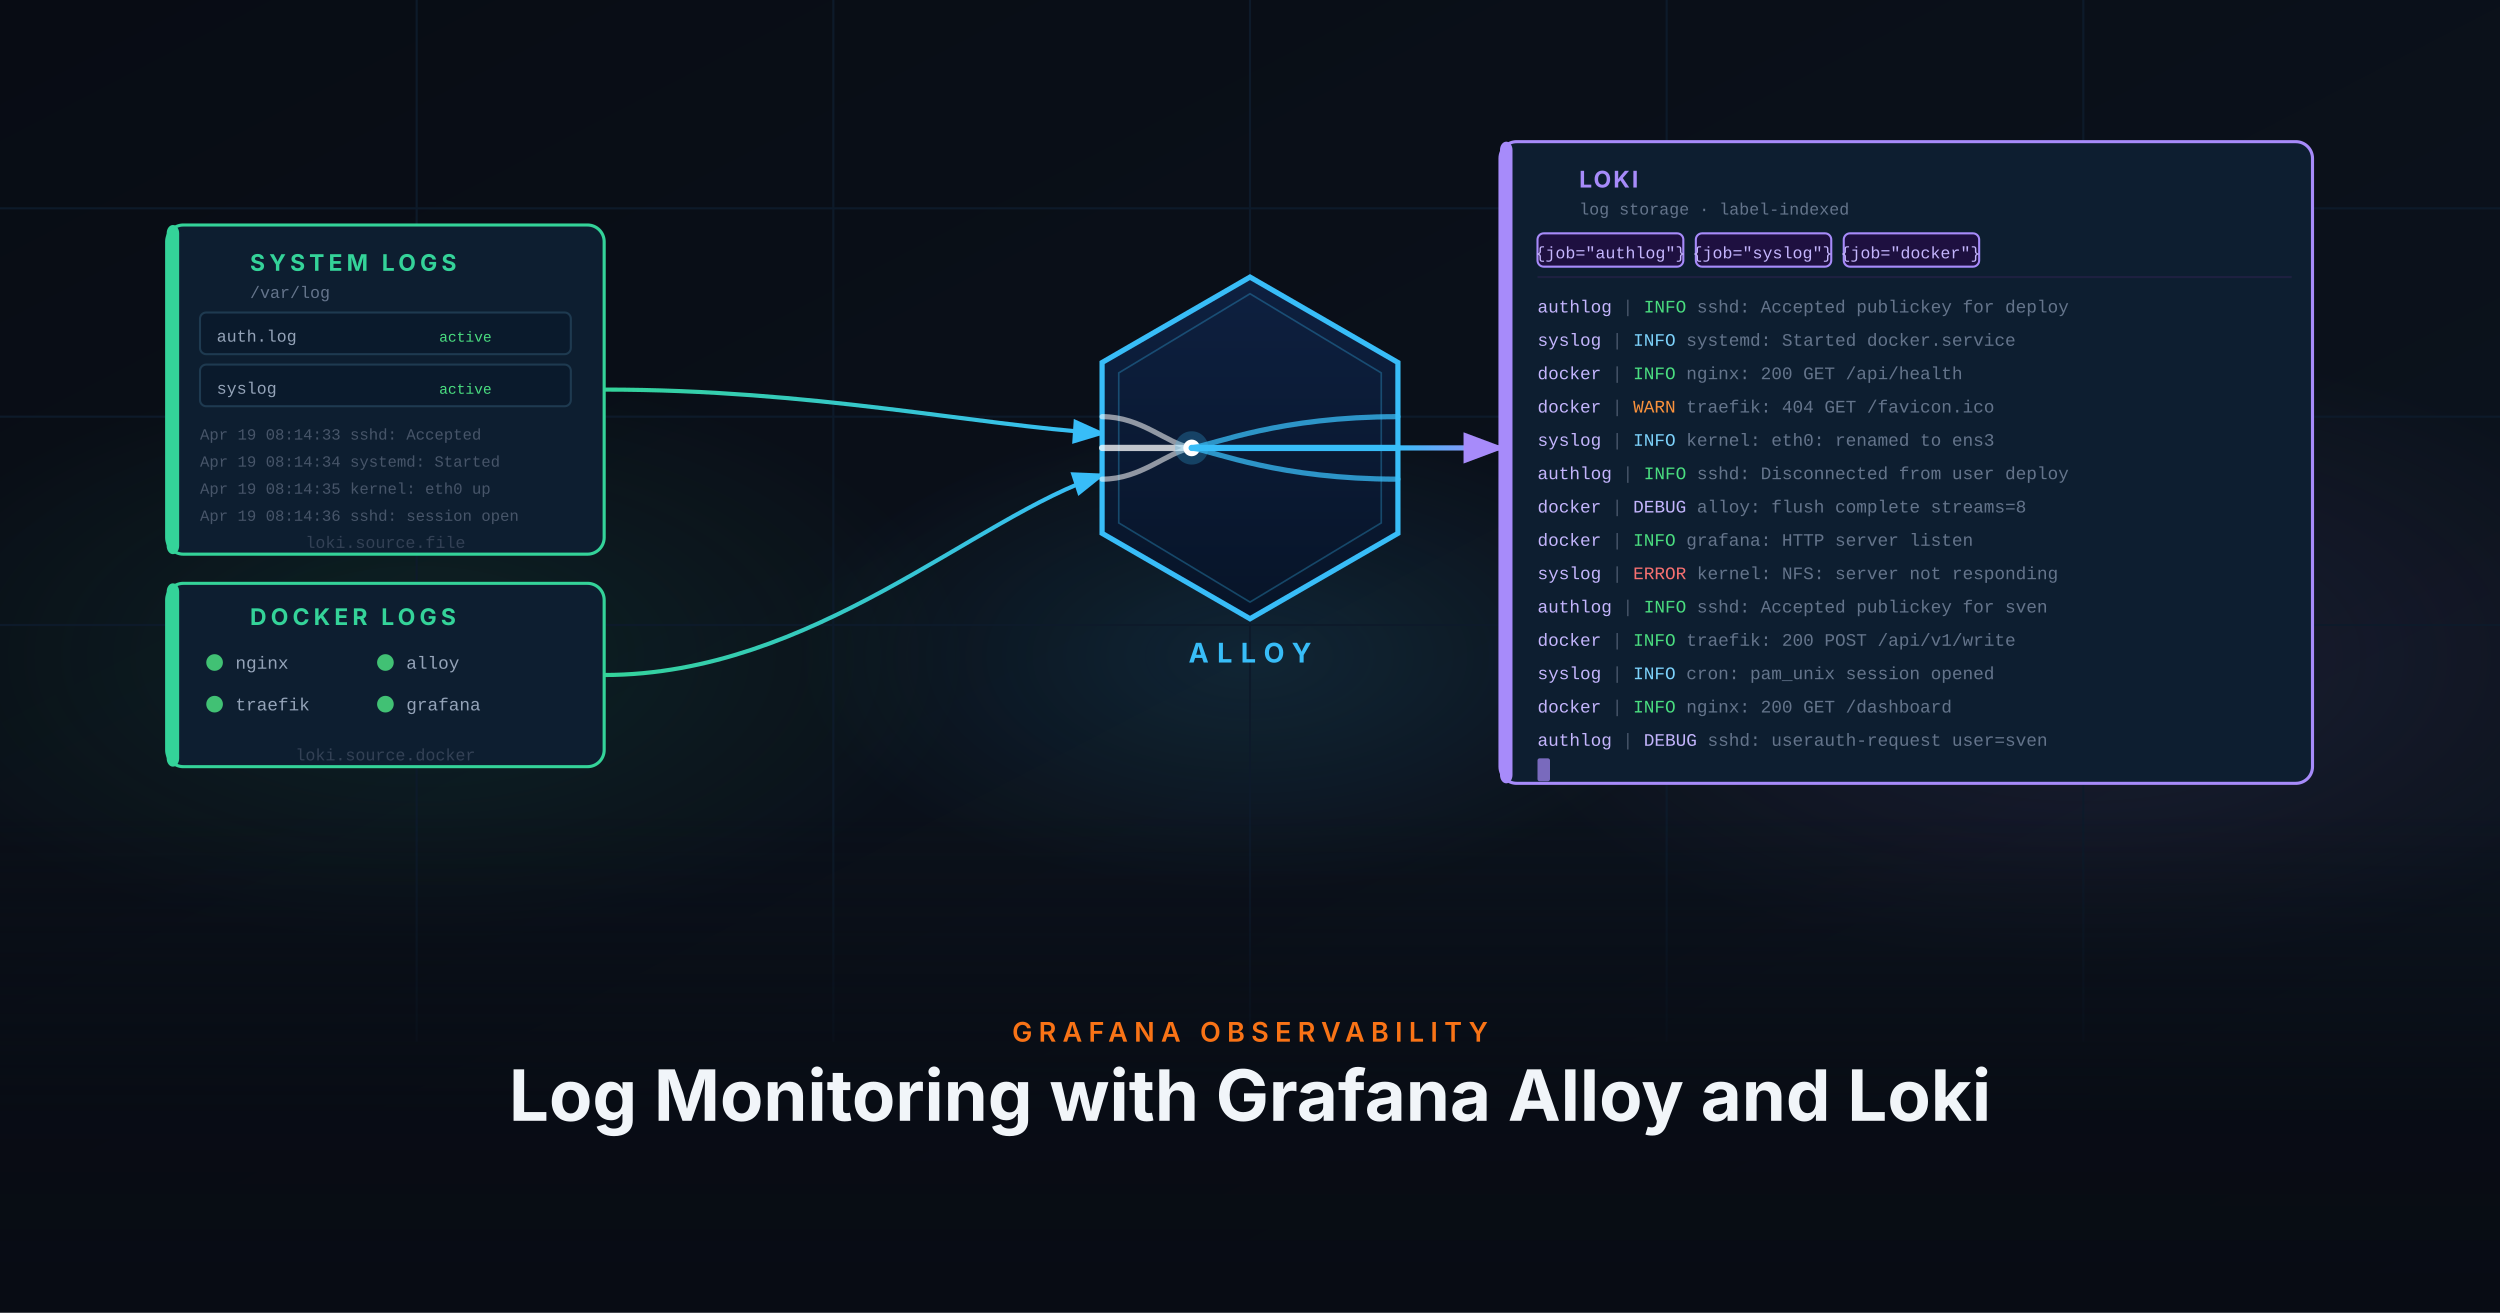
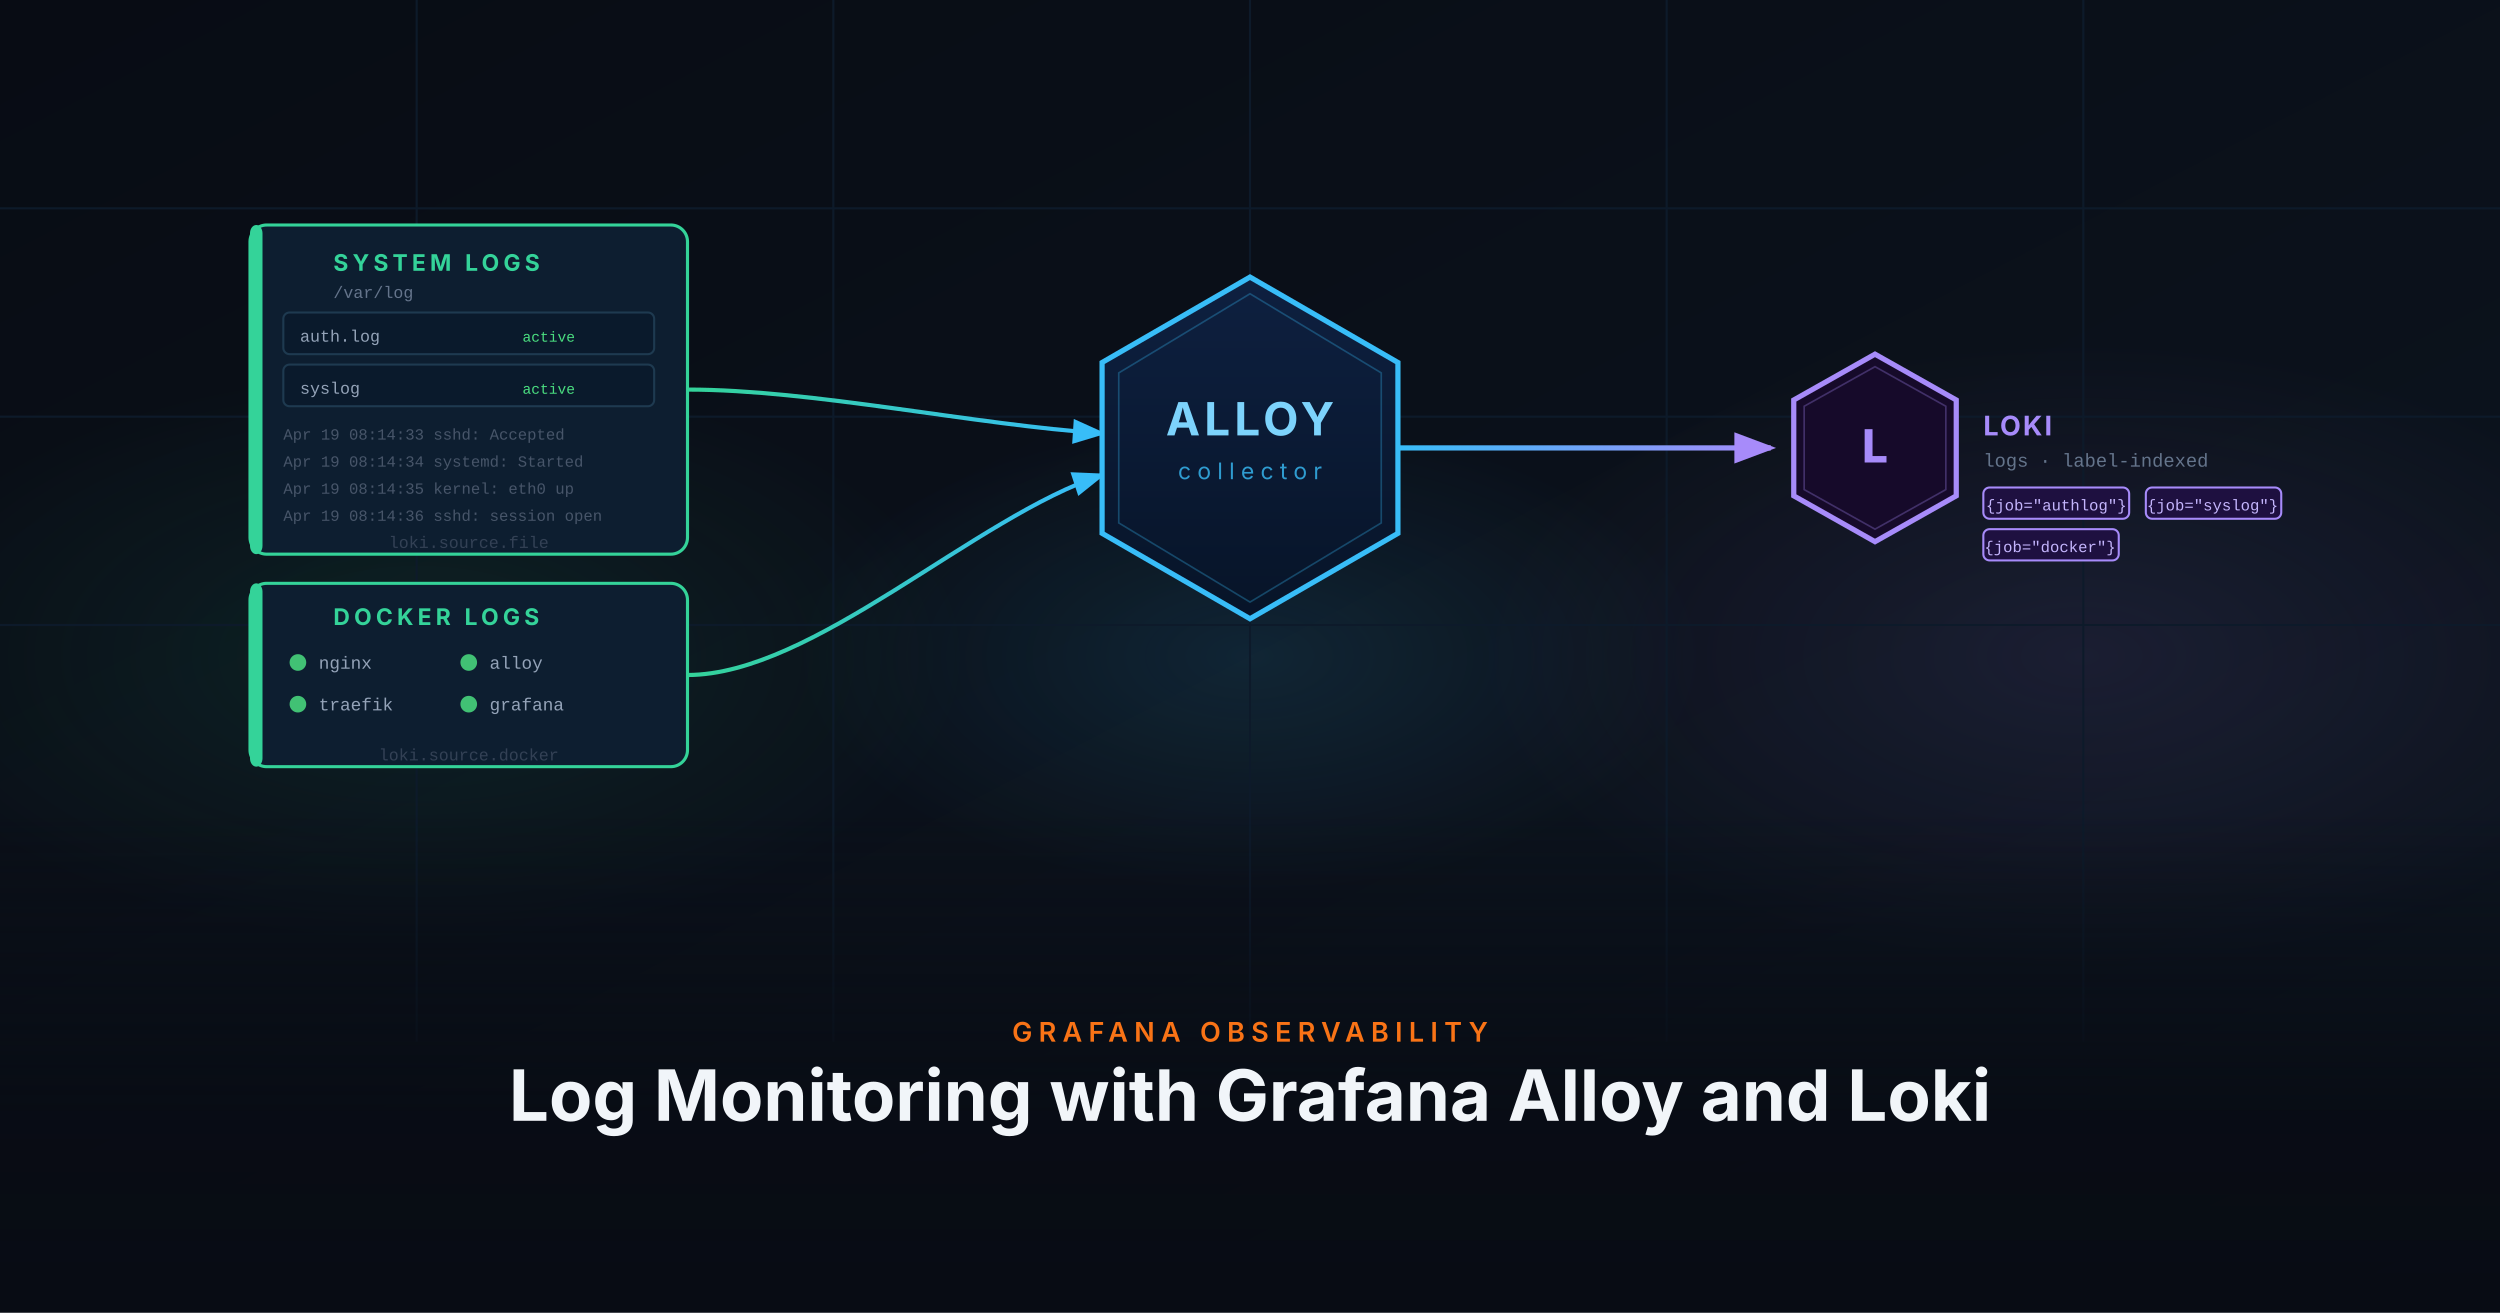
<svg xmlns="http://www.w3.org/2000/svg" viewBox="0 0 1200 630" width="1200" height="630" font-family="system-ui,-apple-system,BlinkMacSystemFont,'Segoe UI',sans-serif">
  <defs>
    <linearGradient id="bg" x1="0" y1="0" x2="1" y2="1">
      <stop offset="0%" stop-color="#080c14" />
      <stop offset="100%" stop-color="#0d1520" />
    </linearGradient>
    <linearGradient id="hex-fill" x1="0" y1="0" x2="0" y2="1">
      <stop offset="0%" stop-color="#0e2040" />
      <stop offset="100%" stop-color="#071428" />
    </linearGradient>
    <linearGradient id="textbg" x1="0" y1="0" x2="0" y2="1">
      <stop offset="0%" stop-color="#080c14" stop-opacity="0" />
      <stop offset="60%" stop-color="#080c14" stop-opacity="0.93" />
      <stop offset="100%" stop-color="#080c14" stop-opacity="1" />
    </linearGradient>
-     <linearGradient id="arr-syslog-alloy" x1="290" y1="190" x2="529" y2="205" gradientUnits="userSpaceOnUse">
+     <linearGradient id="arr-syslog-alloy" x1="330" y1="190" x2="529" y2="205" gradientUnits="userSpaceOnUse">
      <stop offset="0%" stop-color="#34d399" />
      <stop offset="100%" stop-color="#38bdf8" />
    </linearGradient>
-     <linearGradient id="arr-docker-alloy" x1="290" y1="325" x2="529" y2="248" gradientUnits="userSpaceOnUse">
+     <linearGradient id="arr-docker-alloy" x1="330" y1="325" x2="529" y2="248" gradientUnits="userSpaceOnUse">
      <stop offset="0%" stop-color="#34d399" />
      <stop offset="100%" stop-color="#38bdf8" />
    </linearGradient>
-     <linearGradient id="arr-alloy-loki" x1="671" y1="215" x2="720" y2="215" gradientUnits="userSpaceOnUse">
+     <linearGradient id="arr-alloy-loki" x1="671" y1="215" x2="850" y2="215" gradientUnits="userSpaceOnUse">
      <stop offset="0%" stop-color="#38bdf8" />
      <stop offset="100%" stop-color="#a78bfa" />
    </linearGradient>
    <radialGradient id="glow-green" cx="17%" cy="50%" r="22%">
      <stop offset="0%" stop-color="#34d399" stop-opacity="0.10" />
      <stop offset="100%" stop-color="#34d399" stop-opacity="0" />
    </radialGradient>
    <radialGradient id="glow-blue" cx="50%" cy="50%" r="18%">
      <stop offset="0%" stop-color="#38bdf8" stop-opacity="0.12" />
      <stop offset="100%" stop-color="#38bdf8" stop-opacity="0" />
    </radialGradient>
    <radialGradient id="glow-purple" cx="83%" cy="50%" r="24%">
      <stop offset="0%" stop-color="#a78bfa" stop-opacity="0.10" />
      <stop offset="100%" stop-color="#a78bfa" stop-opacity="0" />
    </radialGradient>
    <marker id="arr-blue" markerWidth="8" markerHeight="6" refX="7" refY="3" orient="auto">
      <polygon points="0,0 8,3 0,6" fill="#38bdf8" />
    </marker>
    <marker id="arr-purple" markerWidth="8" markerHeight="6" refX="7" refY="3" orient="auto">
      <polygon points="0,0 8,3 0,6" fill="#a78bfa" />
    </marker>
  </defs>
  <rect width="1200" height="630" fill="url(#bg)" />
  <rect width="1200" height="630" fill="url(#glow-green)" />
  <rect width="1200" height="630" fill="url(#glow-blue)" />
  <rect width="1200" height="630" fill="url(#glow-purple)" />
  <g stroke="#0d1a2a" stroke-width="1">
    <line x1="0" y1="100" x2="1200" y2="100" />
    <line x1="0" y1="200" x2="1200" y2="200" />
    <line x1="0" y1="300" x2="1200" y2="300" />
    <line x1="200" y1="0" x2="200" y2="500" />
    <line x1="400" y1="0" x2="400" y2="500" />
    <line x1="600" y1="0" x2="600" y2="500" />
    <line x1="800" y1="0" x2="800" y2="500" />
    <line x1="1000" y1="0" x2="1000" y2="500" />
  </g>
-   <rect x="80" y="108" width="210" height="158" fill="#0d1e30" stroke="#34d399" stroke-width="1.5" rx="8" />
-   <rect x="80" y="108" width="6" height="158" fill="#34d399" rx="4" />
-   <text x="120" y="130" font-size="11" font-weight="700" fill="#34d399" letter-spacing="2">SYSTEM LOGS</text>
-   <text x="120" y="143" font-size="8" fill="#64748b" font-family="'Courier New',monospace">/var/log</text>
-   <rect x="96" y="150" width="178" height="20" fill="#0a1a2c" stroke="#1e3a50" stroke-width="1" rx="3" />
-   <text x="104" y="164" font-size="8" fill="#94a3b8" font-family="'Courier New',monospace">auth.log</text>
-   <text x="236" y="164" font-size="7" fill="#4ade80" font-family="'Courier New',monospace" text-anchor="end">active</text>
-   <rect x="96" y="175" width="178" height="20" fill="#0a1a2c" stroke="#1e3a50" stroke-width="1" rx="3" />
-   <text x="104" y="189" font-size="8" fill="#94a3b8" font-family="'Courier New',monospace">syslog</text>
-   <text x="236" y="189" font-size="7" fill="#4ade80" font-family="'Courier New',monospace" text-anchor="end">active</text>
+   <rect x="120" y="108" width="210" height="158" fill="#0d1e30" stroke="#34d399" stroke-width="1.5" rx="8" />
+   <rect x="120" y="108" width="6" height="158" fill="#34d399" rx="4" />
+   <text x="160" y="130" font-size="11" font-weight="700" fill="#34d399" letter-spacing="2">SYSTEM LOGS</text>
+   <text x="160" y="143" font-size="8" fill="#64748b" font-family="'Courier New',monospace">/var/log</text>
+   <rect x="136" y="150" width="178" height="20" fill="#0a1a2c" stroke="#1e3a50" stroke-width="1" rx="3" />
+   <text x="144" y="164" font-size="8" fill="#94a3b8" font-family="'Courier New',monospace">auth.log</text>
+   <text x="276" y="164" font-size="7" fill="#4ade80" font-family="'Courier New',monospace" text-anchor="end">active</text>
+   <rect x="136" y="175" width="178" height="20" fill="#0a1a2c" stroke="#1e3a50" stroke-width="1" rx="3" />
+   <text x="144" y="189" font-size="8" fill="#94a3b8" font-family="'Courier New',monospace">syslog</text>
+   <text x="276" y="189" font-size="7" fill="#4ade80" font-family="'Courier New',monospace" text-anchor="end">active</text>
  <g font-size="7.5" fill="#475569" font-family="'Courier New',monospace">
-     <text x="96" y="211">Apr 19 08:14:33 sshd: Accepted</text>
-     <text x="96" y="224">Apr 19 08:14:34 systemd: Started</text>
-     <text x="96" y="237">Apr 19 08:14:35 kernel: eth0 up</text>
-     <text x="96" y="250">Apr 19 08:14:36 sshd: session open</text>
+     <text x="136" y="211">Apr 19 08:14:33 sshd: Accepted</text>
+     <text x="136" y="224">Apr 19 08:14:34 systemd: Started</text>
+     <text x="136" y="237">Apr 19 08:14:35 kernel: eth0 up</text>
+     <text x="136" y="250">Apr 19 08:14:36 sshd: session open</text>
  </g>
-   <text x="185" y="263" text-anchor="middle" font-size="8" fill="#334155" font-family="'Courier New',monospace">loki.source.file</text>
-   <rect x="80" y="280" width="210" height="88" fill="#0d1e30" stroke="#34d399" stroke-width="1.5" rx="8" />
-   <rect x="80" y="280" width="6" height="88" fill="#34d399" rx="4" />
-   <text x="120" y="300" font-size="11" font-weight="700" fill="#34d399" letter-spacing="2">DOCKER LOGS</text>
+   <text x="225" y="263" text-anchor="middle" font-size="8" fill="#334155" font-family="'Courier New',monospace">loki.source.file</text>
+   <rect x="120" y="280" width="210" height="88" fill="#0d1e30" stroke="#34d399" stroke-width="1.5" rx="8" />
+   <rect x="120" y="280" width="6" height="88" fill="#34d399" rx="4" />
+   <text x="160" y="300" font-size="11" font-weight="700" fill="#34d399" letter-spacing="2">DOCKER LOGS</text>
  <g font-size="8.5" font-family="'Courier New',monospace">
-     <circle cx="103" cy="318" r="4" fill="#4ade80" fill-opacity="0.85" />
-     <text x="113" y="321" fill="#94a3b8">nginx</text>
-     <circle cx="103" cy="338" r="4" fill="#4ade80" fill-opacity="0.85" />
-     <text x="113" y="341" fill="#94a3b8">traefik</text>
-     <circle cx="185" cy="318" r="4" fill="#4ade80" fill-opacity="0.85" />
-     <text x="195" y="321" fill="#94a3b8">alloy</text>
-     <circle cx="185" cy="338" r="4" fill="#4ade80" fill-opacity="0.85" />
-     <text x="195" y="341" fill="#94a3b8">grafana</text>
+     <circle cx="143" cy="318" r="4" fill="#4ade80" fill-opacity="0.85" />
+     <text x="153" y="321" fill="#94a3b8">nginx</text>
+     <circle cx="143" cy="338" r="4" fill="#4ade80" fill-opacity="0.85" />
+     <text x="153" y="341" fill="#94a3b8">traefik</text>
+     <circle cx="225" cy="318" r="4" fill="#4ade80" fill-opacity="0.85" />
+     <text x="235" y="321" fill="#94a3b8">alloy</text>
+     <circle cx="225" cy="338" r="4" fill="#4ade80" fill-opacity="0.85" />
+     <text x="235" y="341" fill="#94a3b8">grafana</text>
  </g>
-   <text x="185" y="365" text-anchor="middle" font-size="8" fill="#334155" font-family="'Courier New',monospace">loki.source.docker</text>
-   <path d="M 290,187 C 390,187 468,204 529,208" fill="none" stroke="url(#arr-syslog-alloy)" stroke-width="2" marker-end="url(#arr-blue)" />
-   <path d="M 290,324 C 390,324 468,248 529,228" fill="none" stroke="url(#arr-docker-alloy)" stroke-width="2" marker-end="url(#arr-blue)" />
+   <text x="225" y="365" text-anchor="middle" font-size="8" fill="#334155" font-family="'Courier New',monospace">loki.source.docker</text>
+   <path d="M 330,187 C 390,187 468,204 529,208" fill="none" stroke="url(#arr-syslog-alloy)" stroke-width="2" marker-end="url(#arr-blue)" />
+   <path d="M 330,324 C 390,324 468,248 529,228" fill="none" stroke="url(#arr-docker-alloy)" stroke-width="2" marker-end="url(#arr-blue)" />
  <polygon points="600,133 671,174 671,256 600,297 529,256 529,174" fill="url(#hex-fill)" stroke="#38bdf8" stroke-width="2.5" />
  <polygon points="600,141 663,179 663,251 600,289 537,251 537,179" fill="none" stroke="#38bdf8" stroke-width="0.8" stroke-opacity="0.3" />
-   <path d="M 529,200 C 548,200 560,213 572,215" fill="none" stroke="#ffffff" stroke-width="2.5" stroke-opacity="0.55" stroke-linecap="round" />
-   <path d="M 529,215 L 572,215" fill="none" stroke="#ffffff" stroke-width="3" stroke-opacity="0.75" stroke-linecap="round" />
-   <path d="M 529,230 C 548,230 560,217 572,215" fill="none" stroke="#ffffff" stroke-width="2.5" stroke-opacity="0.55" stroke-linecap="round" />
-   <circle cx="572" cy="215" r="8" fill="#38bdf8" fill-opacity="0.25" />
-   <circle cx="572" cy="215" r="4" fill="#ffffff" />
-   <path d="M 572,215 C 584,213 614,200 671,200" fill="none" stroke="#38bdf8" stroke-width="2.5" stroke-opacity="0.75" stroke-linecap="round" />
-   <path d="M 572,215 L 671,215" fill="none" stroke="#38bdf8" stroke-width="3" stroke-linecap="round" />
-   <path d="M 572,215 C 584,217 614,230 671,230" fill="none" stroke="#38bdf8" stroke-width="2.5" stroke-opacity="0.75" stroke-linecap="round" />
-   <text x="600" y="318" text-anchor="middle" font-size="13" font-weight="700" fill="#38bdf8" letter-spacing="4">ALLOY</text>
-   <path d="M 671,215 L 720,215" fill="none" stroke="url(#arr-alloy-loki)" stroke-width="2.5" marker-end="url(#arr-purple)" />
-   <rect x="720" y="68" width="390" height="308" fill="#0d1e30" stroke="#a78bfa" stroke-width="1.5" rx="8" />
-   <rect x="720" y="68" width="6" height="308" fill="#a78bfa" rx="4" />
-   <text x="758" y="90" font-size="11" font-weight="700" fill="#a78bfa" letter-spacing="1">LOKI</text>
-   <text x="758" y="103" font-size="8" fill="#64748b" font-family="'Courier New',monospace">log storage · label-indexed</text>
-   <rect x="738" y="112" width="70" height="16" fill="#1e1040" stroke="#a78bfa" stroke-width="1" rx="3" />
-   <text x="773" y="124" text-anchor="middle" font-size="8" fill="#c4b5fd" font-family="'Courier New',monospace">{job="authlog"}</text>
-   <rect x="814" y="112" width="65" height="16" fill="#1e1040" stroke="#a78bfa" stroke-width="1" rx="3" />
-   <text x="846" y="124" text-anchor="middle" font-size="8" fill="#c4b5fd" font-family="'Courier New',monospace">{job="syslog"}</text>
-   <rect x="885" y="112" width="65" height="16" fill="#1e1040" stroke="#a78bfa" stroke-width="1" rx="3" />
-   <text x="917" y="124" text-anchor="middle" font-size="8" fill="#c4b5fd" font-family="'Courier New',monospace">{job="docker"}</text>
-   <line x1="738" y1="133" x2="1100" y2="133" stroke="#1e2040" stroke-width="1" />
-   <g font-size="8.5" font-family="'Courier New',monospace">
-     <text x="738" y="150" fill="#64748b">
-       <tspan fill="#c4b5fd">authlog</tspan>
-       <tspan fill="#475569"> | </tspan>
-       <tspan fill="#4ade80">INFO </tspan>
-       <tspan>sshd: Accepted publickey for deploy</tspan>
-     </text>
-     <text x="738" y="166" fill="#64748b">
-       <tspan fill="#c4b5fd">syslog </tspan>
-       <tspan fill="#475569"> | </tspan>
-       <tspan fill="#7dd3fc">INFO </tspan>
-       <tspan>systemd: Started docker.service</tspan>
-     </text>
-     <text x="738" y="182" fill="#64748b">
-       <tspan fill="#c4b5fd">docker </tspan>
-       <tspan fill="#475569"> | </tspan>
-       <tspan fill="#4ade80">INFO </tspan>
-       <tspan>nginx: 200 GET /api/health</tspan>
-     </text>
-     <text x="738" y="198" fill="#64748b">
-       <tspan fill="#c4b5fd">docker </tspan>
-       <tspan fill="#475569"> | </tspan>
-       <tspan fill="#fb923c">WARN </tspan>
-       <tspan>traefik: 404 GET /favicon.ico</tspan>
-     </text>
-     <text x="738" y="214" fill="#64748b">
-       <tspan fill="#c4b5fd">syslog </tspan>
-       <tspan fill="#475569"> | </tspan>
-       <tspan fill="#7dd3fc">INFO </tspan>
-       <tspan>kernel: eth0: renamed to ens3</tspan>
-     </text>
-     <text x="738" y="230" fill="#64748b">
-       <tspan fill="#c4b5fd">authlog</tspan>
-       <tspan fill="#475569"> | </tspan>
-       <tspan fill="#4ade80">INFO </tspan>
-       <tspan>sshd: Disconnected from user deploy</tspan>
-     </text>
-     <text x="738" y="246" fill="#64748b">
-       <tspan fill="#c4b5fd">docker </tspan>
-       <tspan fill="#475569"> | </tspan>
-       <tspan fill="#c4b5fd">DEBUG</tspan>
-       <tspan> alloy: flush complete  streams=8</tspan>
-     </text>
-     <text x="738" y="262" fill="#64748b">
-       <tspan fill="#c4b5fd">docker </tspan>
-       <tspan fill="#475569"> | </tspan>
-       <tspan fill="#4ade80">INFO </tspan>
-       <tspan>grafana: HTTP server listen</tspan>
-     </text>
-     <text x="738" y="278" fill="#64748b">
-       <tspan fill="#c4b5fd">syslog </tspan>
-       <tspan fill="#475569"> | </tspan>
-       <tspan fill="#f87171">ERROR</tspan>
-       <tspan> kernel: NFS: server not responding</tspan>
-     </text>
-     <text x="738" y="294" fill="#64748b">
-       <tspan fill="#c4b5fd">authlog</tspan>
-       <tspan fill="#475569"> | </tspan>
-       <tspan fill="#4ade80">INFO </tspan>
-       <tspan>sshd: Accepted publickey for sven</tspan>
-     </text>
-     <text x="738" y="310" fill="#64748b">
-       <tspan fill="#c4b5fd">docker </tspan>
-       <tspan fill="#475569"> | </tspan>
-       <tspan fill="#4ade80">INFO </tspan>
-       <tspan>traefik: 200 POST /api/v1/write</tspan>
-     </text>
-     <text x="738" y="326" fill="#64748b">
-       <tspan fill="#c4b5fd">syslog </tspan>
-       <tspan fill="#475569"> | </tspan>
-       <tspan fill="#7dd3fc">INFO </tspan>
-       <tspan>cron: pam_unix session opened</tspan>
-     </text>
-     <text x="738" y="342" fill="#64748b">
-       <tspan fill="#c4b5fd">docker </tspan>
-       <tspan fill="#475569"> | </tspan>
-       <tspan fill="#4ade80">INFO </tspan>
-       <tspan>nginx: 200 GET /dashboard</tspan>
-     </text>
-     <text x="738" y="358" fill="#64748b">
-       <tspan fill="#c4b5fd">authlog</tspan>
-       <tspan fill="#475569"> | </tspan>
-       <tspan fill="#c4b5fd">DEBUG</tspan>
-       <tspan> sshd: userauth-request  user=sven</tspan>
-     </text>
-   </g>
-   <rect x="738" y="364" width="6" height="11" fill="#a78bfa" fill-opacity="0.7" rx="1" />
+   <text x="600" y="209" text-anchor="middle" font-size="22" font-weight="700" fill="#7dd3fc" letter-spacing="2">ALLOY</text>
+   <text x="600" y="230" text-anchor="middle" font-size="11" fill="#38bdf8" letter-spacing="3" opacity="0.8">collector</text>
+   <path d="M 671,215 L 850,215" fill="none" stroke="url(#arr-alloy-loki)" stroke-width="2.5" marker-end="url(#arr-purple)" />
+   <polygon points="900,170 939,192 939,238 900,260 861,238 861,192" fill="#160a2a" stroke="#a78bfa" stroke-width="2.5" />
+   <polygon points="900,176 934,195 934,235 900,254 866,235 866,195" fill="none" stroke="#a78bfa" stroke-width="0.8" stroke-opacity="0.3" />
+   <text x="900" y="222" text-anchor="middle" font-size="22" font-weight="800" fill="#a78bfa">L</text>
+   <text x="952" y="209" font-size="13" font-weight="700" fill="#a78bfa" letter-spacing="1">LOKI</text>
+   <text x="952" y="224" font-size="9" fill="#64748b" font-family="'Courier New',monospace">logs · label-indexed</text>
+   <rect x="952" y="234" width="70" height="15" fill="#1e1040" stroke="#a78bfa" stroke-width="1" rx="3" />
+   <text x="987" y="245" text-anchor="middle" font-size="7.5" fill="#c4b5fd" font-family="'Courier New',monospace">{job="authlog"}</text>
+   <rect x="1030" y="234" width="65" height="15" fill="#1e1040" stroke="#a78bfa" stroke-width="1" rx="3" />
+   <text x="1062" y="245" text-anchor="middle" font-size="7.5" fill="#c4b5fd" font-family="'Courier New',monospace">{job="syslog"}</text>
+   <rect x="952" y="254" width="65" height="15" fill="#1e1040" stroke="#a78bfa" stroke-width="1" rx="3" />
+   <text x="984" y="265" text-anchor="middle" font-size="7.5" fill="#c4b5fd" font-family="'Courier New',monospace">{job="docker"}</text>
  <rect x="0" y="390" width="1200" height="240" fill="url(#textbg)" />
  <text x="600" y="500" text-anchor="middle" font-size="13" fill="#f97316" letter-spacing="3" font-weight="600">GRAFANA OBSERVABILITY</text>
  <text x="600" y="538" text-anchor="middle" font-size="34" font-weight="700" fill="#f1f5f9">Log Monitoring with Grafana Alloy and Loki</text>
</svg>
